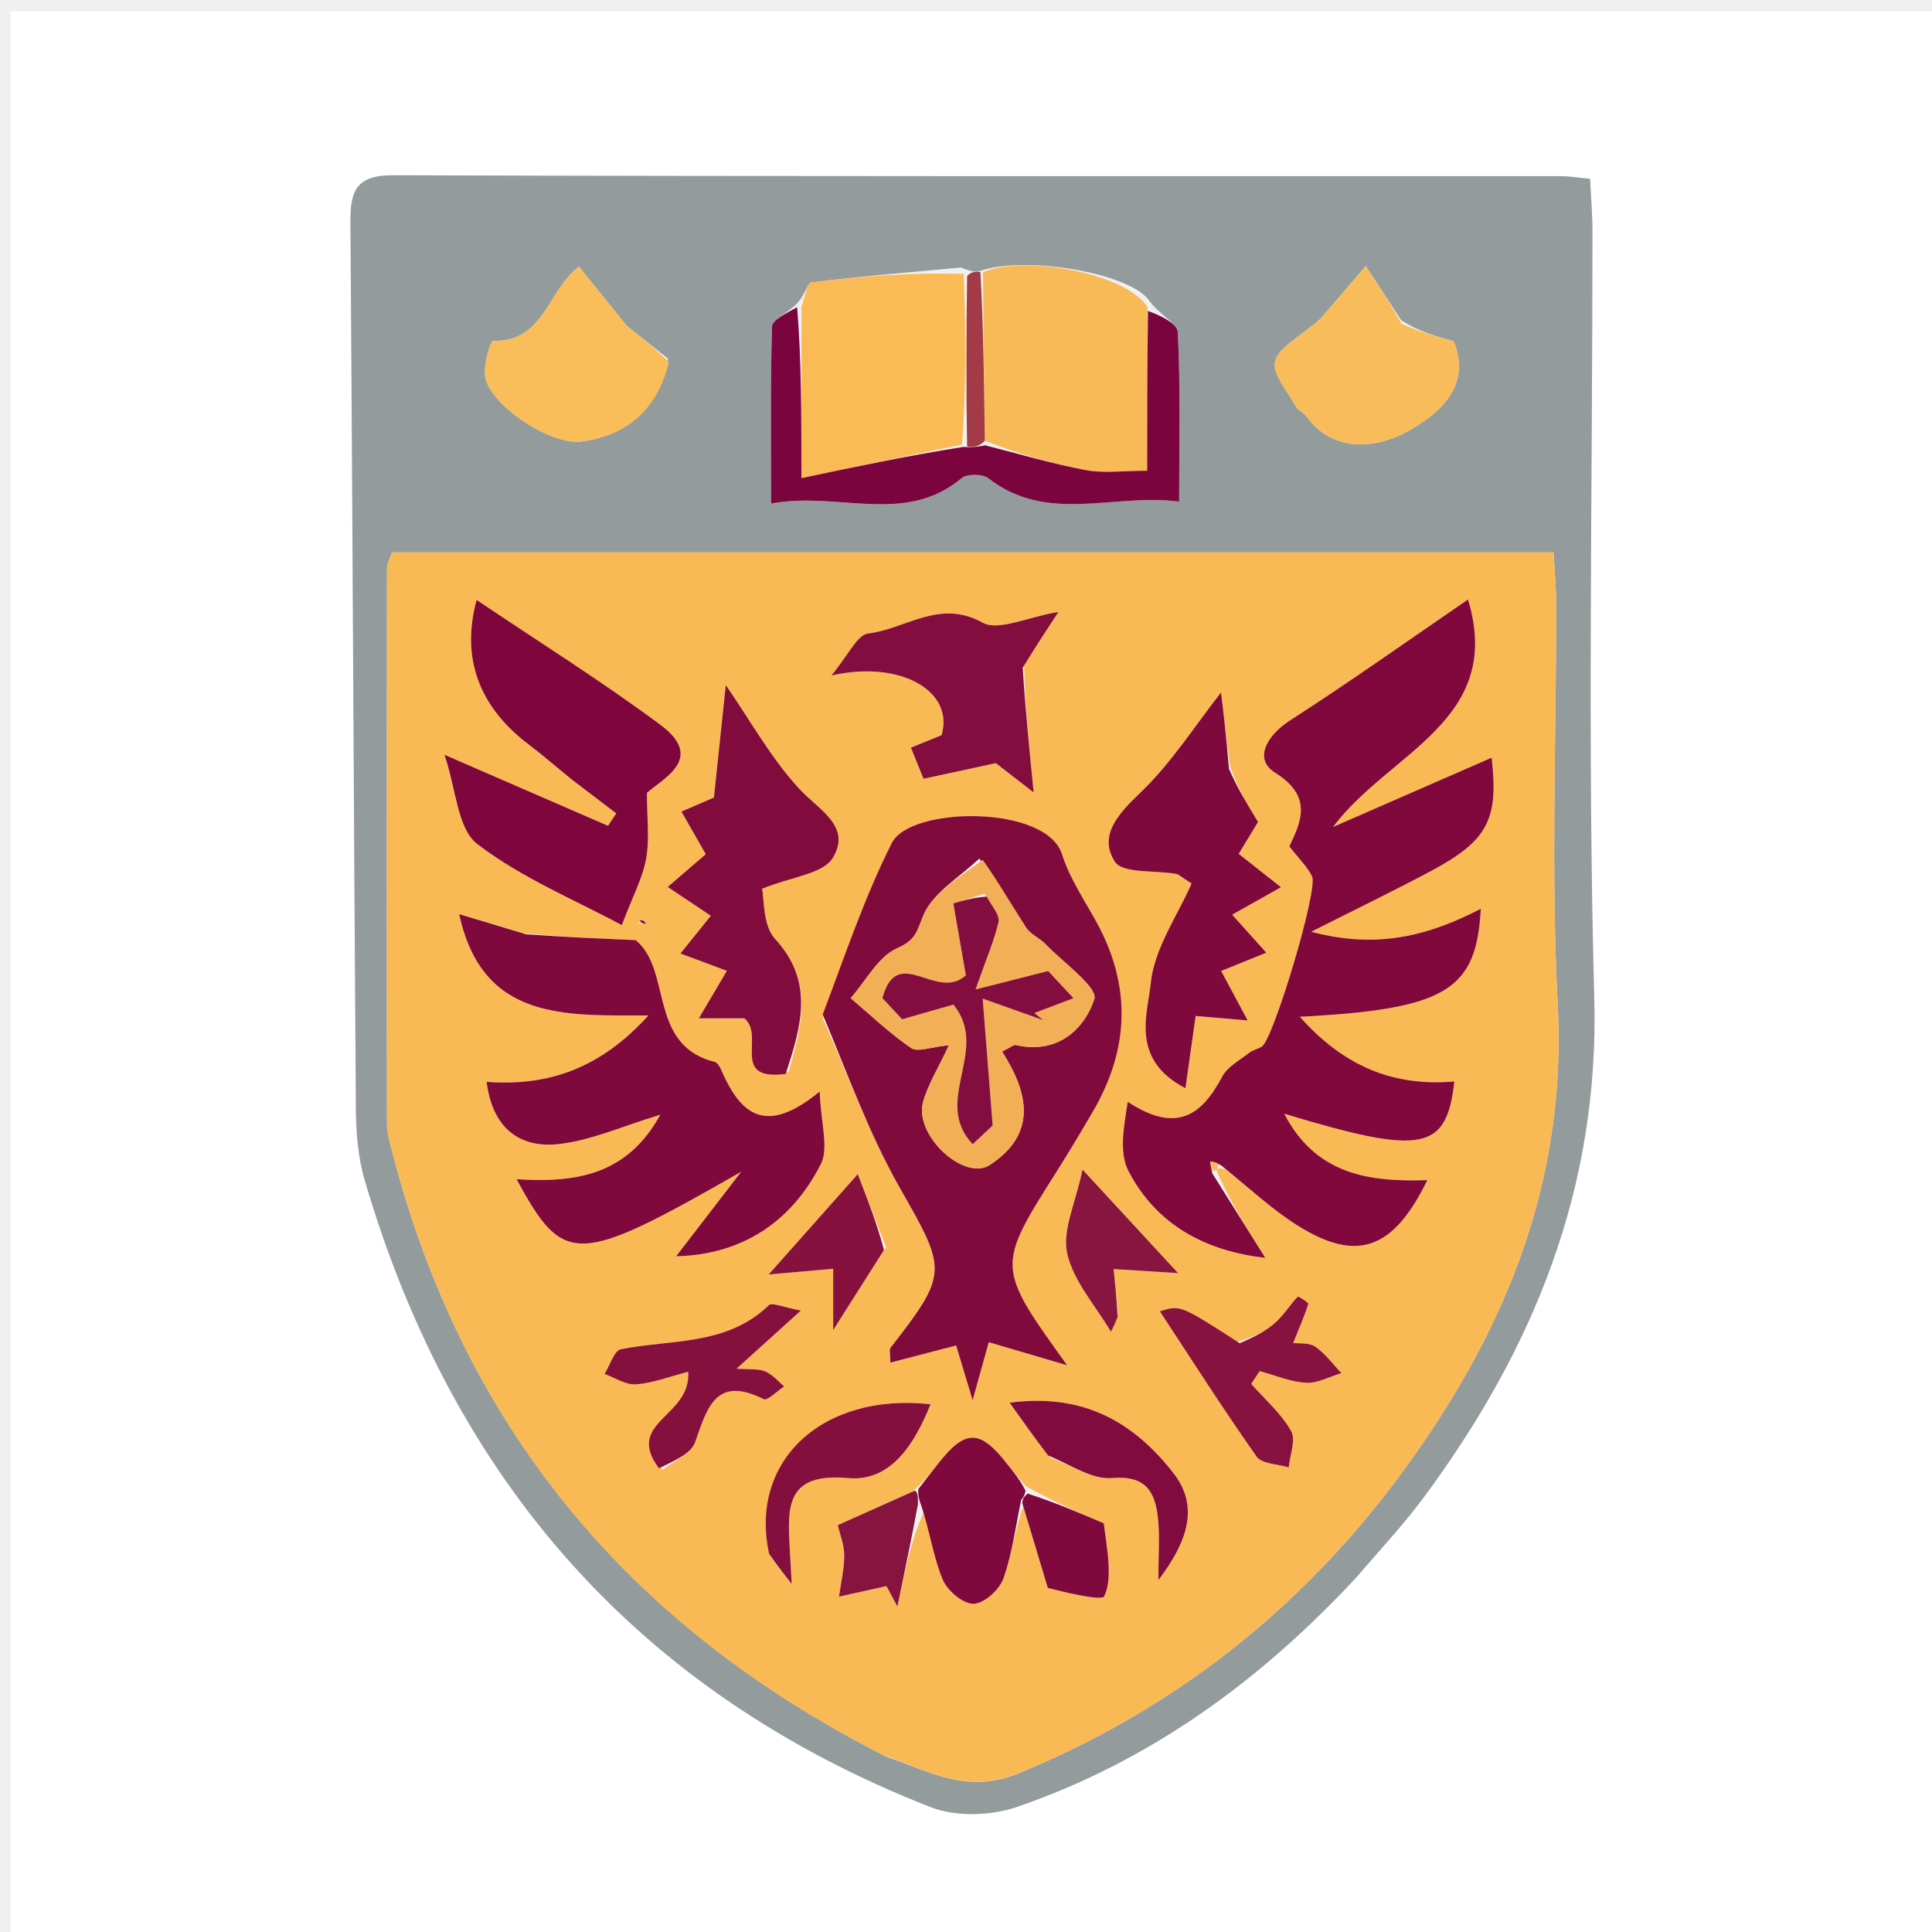
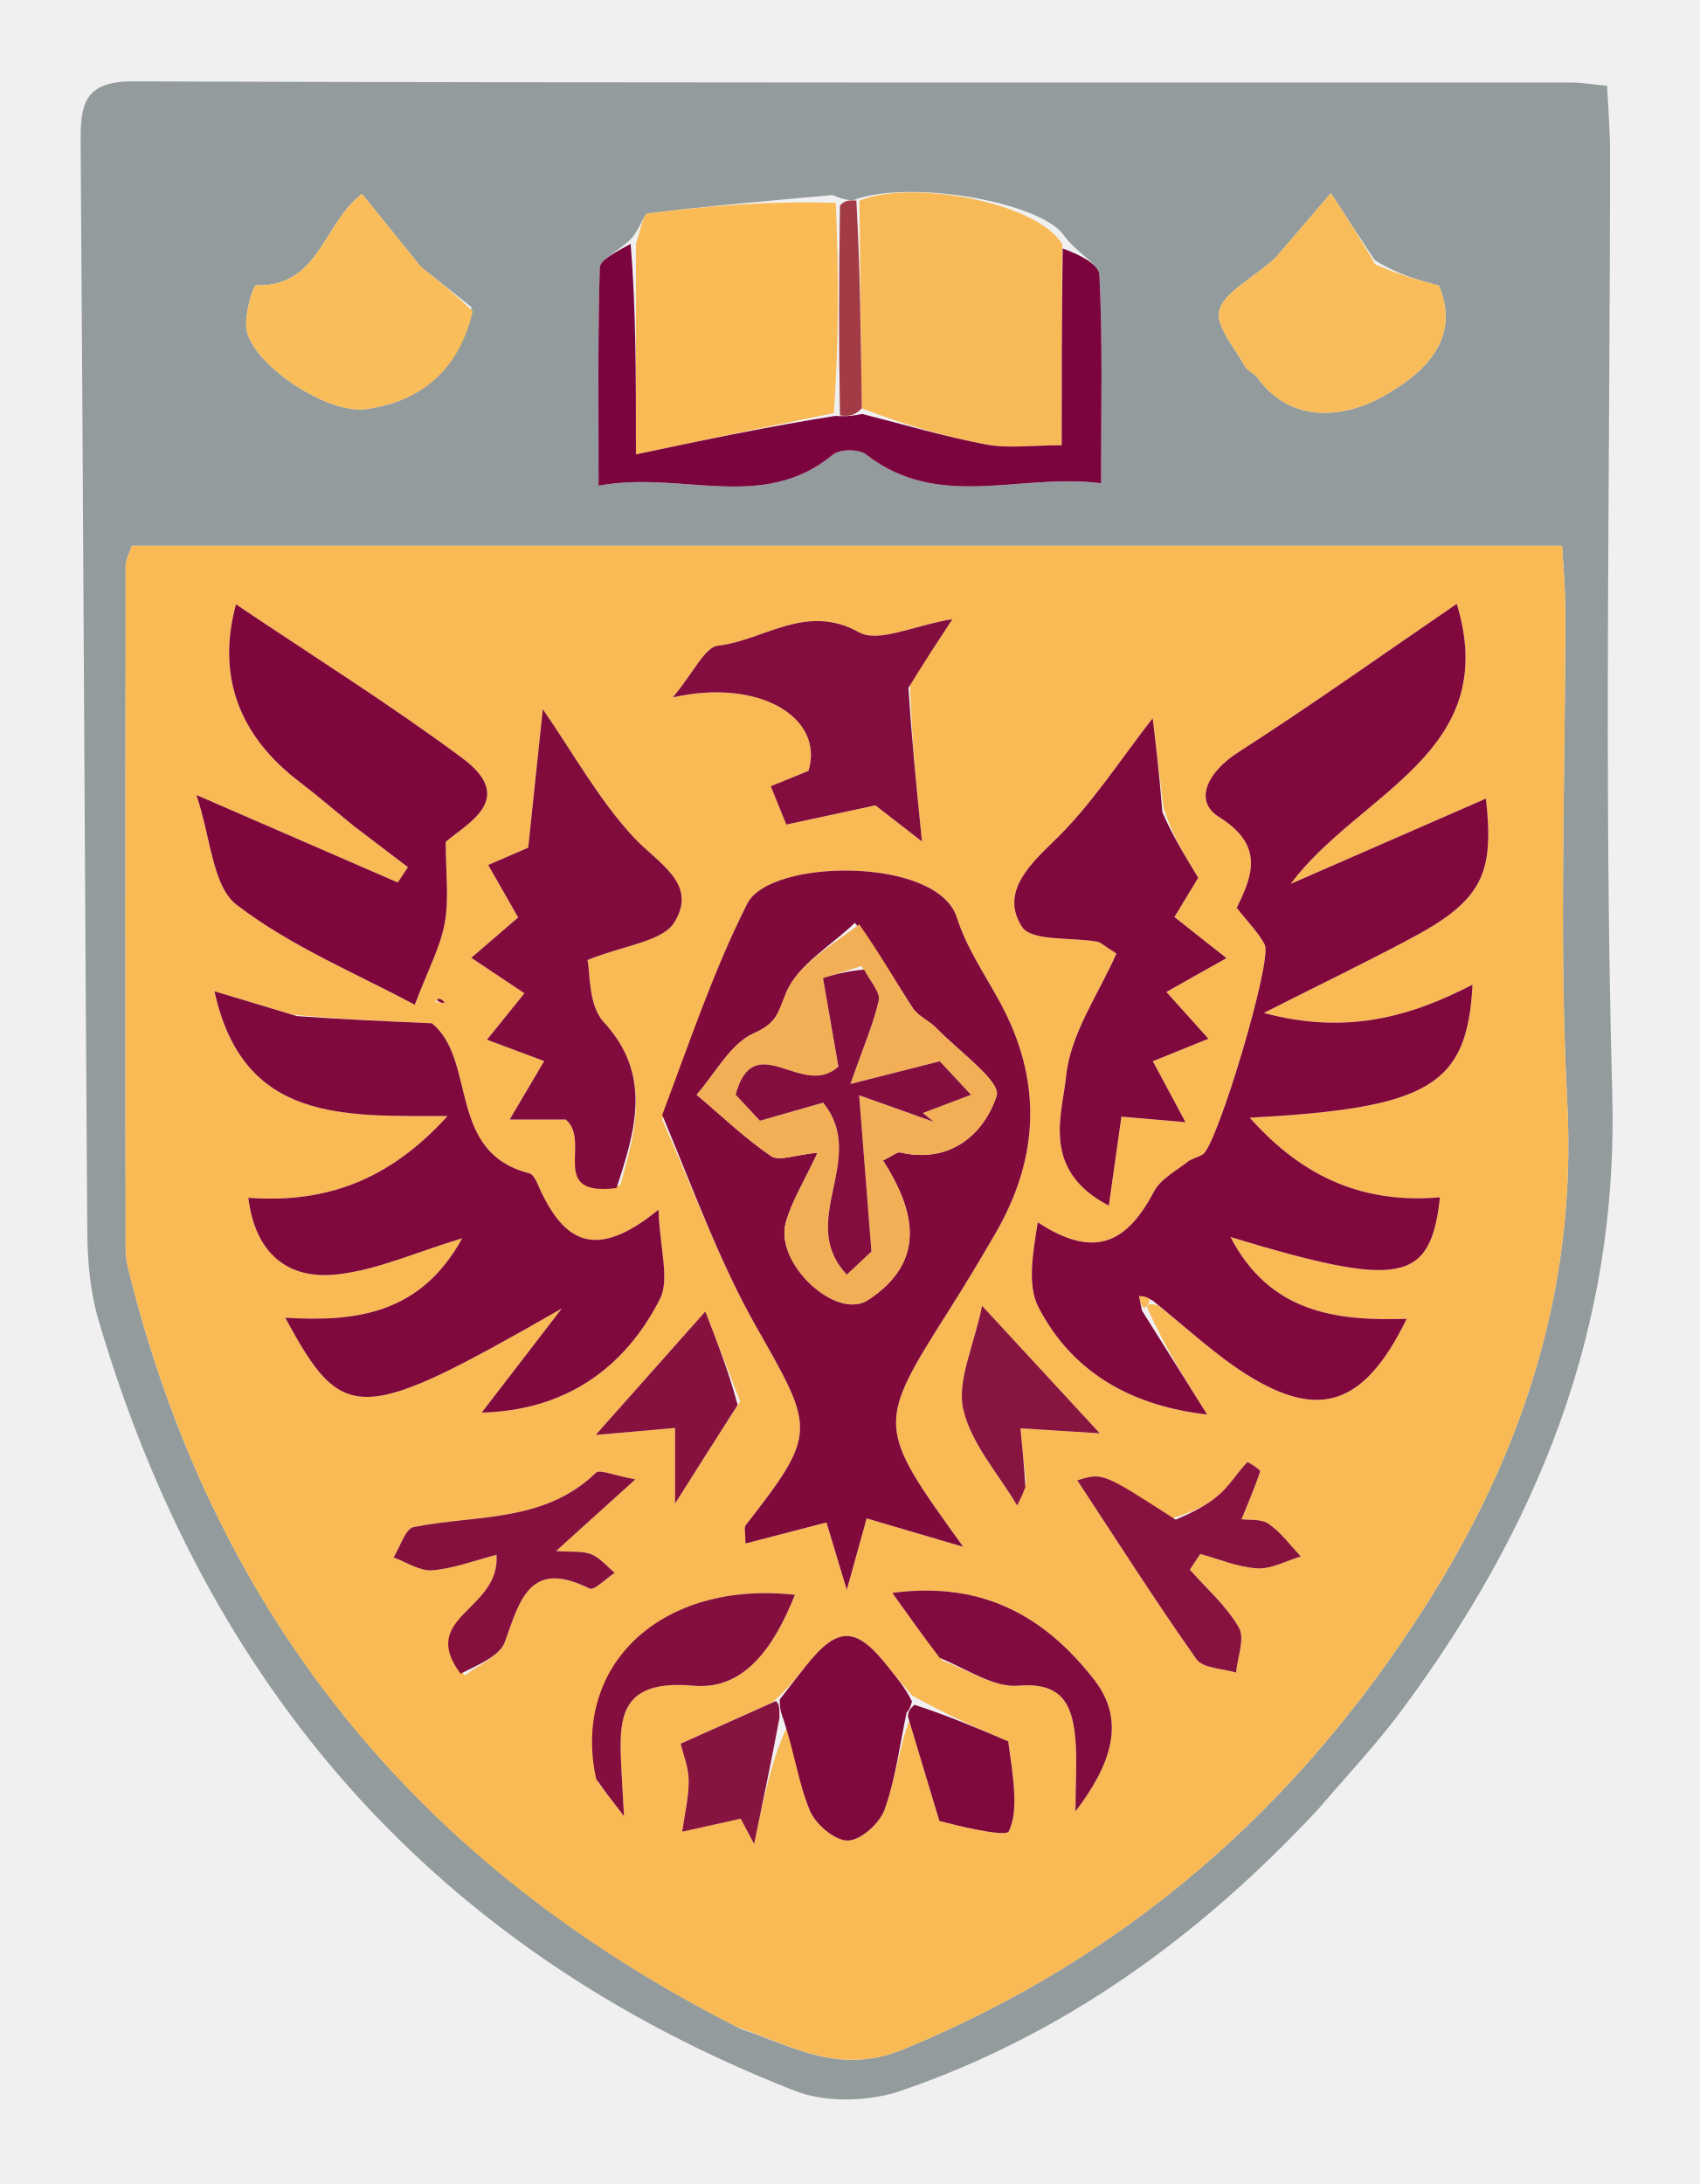
- <svg xmlns="http://www.w3.org/2000/svg" version="1.1" id="Layer_1" x="0px" y="0px" width="100%" viewBox="0 0 200 200" enable-background="new 0 0 200 200" xml:space="preserve">
-   <path fill="#FFFFFF" opacity="1" stroke="none" d=" M201,81   C201,121.308 201,161.117 201,200.963   C134.4,200.963 67.8,200.963 1.1,200.963   C1.1,134.442 1.1,67.883 1.1,1.162   C67.666,1.162 134.333,1.162 201,1.162   C201,27.533 201,54.017 201,81  M140.603,163.093   C142.858,160.424 145.266,157.869 147.343,155.068   C158.727,139.706 165.575,123.043 165.038,103.302   C164.317,76.838 164.864,50.34 164.848,23.856   C164.847,22.1 164.691,20.343 164.604,18.513   C163.246,18.383 162.434,18.236 161.622,18.236   C121.313,18.224 81.005,18.279 40.697,18.141   C36.467,18.126 36.256,20.182 36.28,23.391   C36.502,53.862 36.619,84.333 36.839,114.804   C36.856,117.274 37.068,119.84 37.759,122.195   C46.854,153.208 66.067,175.216 96.325,187.069   C98.933,188.091 102.563,187.984 105.257,187.059   C118.913,182.369 130.319,174.139 140.603,163.093  z" />
+ <svg xmlns="http://www.w3.org/2000/svg" version="1.1" id="Layer_1" x="0px" y="0px" width="100%" viewBox="29.5 11.3 142.9 183.6" enable-background="new 0 0 200 200" xml:space="preserve">
  <path fill="#949B9D" opacity="1" stroke="none" d=" M140.356,163.348   C130.319,174.139 118.913,182.369 105.257,187.059   C102.563,187.984 98.933,188.091 96.325,187.069   C66.067,175.216 46.854,153.208 37.759,122.195   C37.068,119.84 36.856,117.274 36.839,114.804   C36.619,84.333 36.502,53.862 36.28,23.391   C36.256,20.182 36.467,18.126 40.697,18.141   C81.005,18.279 121.313,18.224 161.622,18.236   C162.434,18.236 163.246,18.383 164.604,18.513   C164.691,20.343 164.847,22.1 164.848,23.856   C164.864,50.34 164.317,76.838 165.038,103.302   C165.575,123.043 158.727,139.706 147.343,155.068   C145.266,157.869 142.858,160.424 140.356,163.348  M99.481,27.696   C94.306,28.176 89.124,28.595 83.971,29.245   C83.535,29.301 83.294,30.906 82.074,31.803   C81.323,32.472 79.94,33.123 79.92,33.814   C79.747,39.711 79.821,45.615 79.821,52.128   C86.839,50.829 93.597,54.433 99.534,49.513   C100.102,49.042 101.705,49.04 102.298,49.501   C108.432,54.275 115.21,51.036 122.063,51.925   C122.063,45.615 122.207,39.99 121.922,34.386   C121.874,33.443 119.969,32.595 118.837,30.944   C116.484,28.137 105.714,26.397 101.234,28.128   C100.885,28.126 100.536,28.125 99.481,27.696  M91.757,181.852   C96.194,183.344 100.081,185.792 105.464,183.569   C124.142,175.856 138.486,163.325 149.253,146.436   C157.502,133.499 162.073,119.695 161.254,104.006   C160.534,90.219 161.113,76.364 161.091,62.54   C161.089,60.78 160.921,59.02 160.827,57.186   C120.372,57.186 80.48,57.186 40.582,57.186   C40.342,57.925 40.063,58.383 40.062,58.843   C40.038,77.997 40.031,97.151 40.061,116.304   C40.062,117.282 40.352,118.272 40.601,119.233   C47.967,147.657 64.967,168.276 91.757,181.852  M145.051,33.151   C143.938,31.448 142.824,29.745 141.384,27.54   C139.312,29.955 137.634,31.911 136.688,33.013   C134.545,34.898 132.387,35.918 132.002,37.399   C131.667,38.689 133.297,40.518 134.135,42.067   C134.356,42.476 134.936,42.677 135.221,43.069   C138.224,47.197 142.923,46.245 145.823,44.591   C148.426,43.107 152.55,40.253 150.464,35.309   C148.719,34.836 146.923,34.349 145.051,33.151  M69.15,37.126   C67.686,35.961 66.222,34.797 64.881,33.731   C63.227,31.68 61.585,29.645 59.935,27.6   C56.68,30.054 56.329,35.446 51.029,35.288   C50.777,35.281 49.975,37.917 50.252,39.136   C50.918,42.078 57.049,46.13 60.233,45.697   C64.862,45.066 68.06,42.472 69.15,37.126  z" />
  <path fill="#F9BA56" opacity="1" stroke="none" d=" M91.419,181.679   C64.967,168.276 47.967,147.657 40.601,119.233   C40.352,118.272 40.062,117.282 40.061,116.304   C40.031,97.151 40.038,77.997 40.062,58.843   C40.063,58.383 40.342,57.925 40.582,57.186   C80.48,57.186 120.372,57.186 160.827,57.186   C160.921,59.02 161.089,60.78 161.091,62.54   C161.113,76.364 160.534,90.219 161.254,104.006   C162.073,119.695 157.502,133.499 149.253,146.436   C138.486,163.325 124.142,175.856 105.464,183.569   C100.081,185.792 96.194,183.344 91.419,181.679  M95.73,156.334   C96.316,158.748 96.643,161.271 97.595,163.531   C98.076,164.674 99.696,166.043 100.782,166.027   C101.858,166.012 103.453,164.577 103.864,163.424   C104.794,160.814 105.136,157.993 105.941,155.955   C106.787,158.773 107.634,161.592 108.472,164.383   C109.068,164.523 110.439,164.901 111.832,165.154   C112.675,165.307 114.152,165.563 114.302,165.259   C114.745,164.359 114.809,163.198 114.767,162.15   C114.703,160.579 114.422,159.016 114.264,157.696   C111.921,156.691 109.256,155.547 106.189,153.844   C105.547,153.085 104.878,152.349 104.268,151.565   C101.472,147.968 99.958,147.929 97.193,151.418   C96.473,152.326 95.768,153.247 94.41,154.43   C91.796,155.604 89.183,156.778 86.725,157.882   C86.94,158.811 87.393,159.902 87.397,160.995   C87.401,162.424 87.05,163.854 86.852,165.283   C88.391,164.941 89.929,164.599 91.765,164.19   C91.943,164.524 92.445,165.464 92.899,166.316   C93.725,162.324 94.372,159.194 95.73,156.334  M126.861,121.043   C129.339,123 131.666,125.197 134.325,126.865   C140.474,130.724 144.229,129.389 147.758,122.166   C141.766,122.369 136.237,121.633 132.944,115.292   C147.265,119.63 149.753,119.162 150.554,111.953   C144.299,112.492 139.162,110.437 134.563,105.258   C149.722,104.463 152.843,102.532 153.292,94.075   C148.059,96.78 142.704,98.318 135.741,96.454   C140.563,94.017 144.417,92.158 148.187,90.141   C154.078,86.989 155.138,84.77 154.415,78.435   C149.054,80.777 143.528,83.191 138.001,85.604   C143.763,77.887 155.788,74.614 151.967,62.061   C145.845,66.248 139.792,70.557 133.551,74.572   C131.119,76.136 129.754,78.589 131.991,79.988   C135.832,82.39 134.781,84.931 133.47,87.615   C134.436,88.858 135.298,89.696 135.822,90.709   C136.499,92.019 131.845,107.505 130.645,108.319   C130.239,108.595 129.699,108.684 129.318,108.984   C128.338,109.757 127.069,110.418 126.525,111.447   C124.387,115.484 121.764,117.367 116.743,114.056   C116.338,116.65 115.828,119.319 116.811,121.213   C119.778,126.93 124.963,129.526 130.981,130.213   C129.086,127.191 127.287,124.321 125.89,121.098   C126.017,120.973 126.143,120.848 126.861,121.043  M85.176,105.434   C87.788,111.276 89.966,117.363 93.112,122.901   C97.992,131.49 98.248,131.734 92.189,139.519   C92.035,139.718 92.17,140.143 92.17,141.056   C94.468,140.458 96.598,139.905 98.979,139.286   C99.398,140.675 99.866,142.23 100.687,144.953   C101.483,142.089 101.977,140.316 102.357,138.946   C104.66,139.623 106.976,140.304 110.473,141.333   C103.142,131.157 103.149,131.142 109.337,121.355   C110.668,119.25 111.953,117.114 113.2,114.958   C116.906,108.552 117.124,102.077 113.547,95.523   C112.275,93.192 110.727,90.929 109.94,88.434   C108.318,83.294 94.247,83.459 92.327,87.255   C89.511,92.824 87.515,98.807 85.176,105.434  M54.081,96.599   C51.947,95.959 49.812,95.318 47.531,94.634   C49.959,105.724 58.467,105.104 67.123,105.121   C62.215,110.545 56.847,112.479 50.375,111.991   C50.959,116.704 53.711,118.888 57.827,118.436   C61.204,118.065 64.458,116.57 68.357,115.395   C64.857,121.769 59.427,122.442 53.482,122.076   C58.375,131.131 59.737,131.015 76.723,121.304   C74.483,124.215 72.244,127.127 69.996,130.049   C76.79,129.88 81.894,126.546 84.97,120.517   C85.825,118.841 84.967,116.291 84.856,112.991   C79.468,117.417 76.945,115.496 75.028,111.571   C74.74,110.981 74.45,110.049 73.994,109.934   C67.041,108.18 69.614,100.438 65.811,97.325   C62.053,97.16 58.452,97.002 54.081,96.599  M59.541,80.971   C60.959,82.047 62.378,83.123 63.796,84.2   C63.511,84.629 63.225,85.058 62.939,85.487   C57.689,83.206 52.439,80.925 46.013,78.133   C47.225,81.705 47.349,85.795 49.402,87.371   C53.998,90.898 59.553,93.173 64.368,95.769   C65.479,92.84 66.515,90.93 66.887,88.897   C67.259,86.86 66.969,84.702 66.969,82.071   C68.845,80.464 72.964,78.439 68.336,75.009   C62.164,70.435 55.632,66.346 49.338,62.104   C47.714,68.086 49.551,73.144 54.726,77.067   C56.182,78.172 57.564,79.374 59.541,80.971  M81.653,110.93   C82.969,106.19 84.308,101.625 80.246,97.211   C78.937,95.79 79.119,92.996 78.89,92.004   C81.957,90.757 85.215,90.464 86.213,88.808   C88.183,85.541 84.803,83.879 82.754,81.671   C79.844,78.534 77.722,74.665 75.133,70.919   C74.789,74.18 74.363,78.226 73.906,82.56   C73.245,82.845 71.976,83.393 70.541,84.012   C71.549,85.779 72.322,87.136 73.059,88.426   C71.684,89.609 70.586,90.555 69.12,91.817   C70.793,92.935 72.177,93.861 73.585,94.802   C72.585,96.041 71.678,97.167 70.437,98.706   C72.297,99.401 73.78,99.955 75.245,100.501   C74.419,101.901 73.55,103.374 72.345,105.415   C74.705,105.415 76.216,105.415 77.061,105.415   C79.255,107.253 75.505,111.921 81.653,110.93  M127.311,79.192   C126.962,76.306 126.612,73.42 126.401,71.684   C123.739,75.071 121.261,78.995 118.004,82.101   C115.696,84.302 113.704,86.536 115.409,89.2   C116.212,90.456 119.563,90.07 121.754,90.464   C122.036,90.514 122.279,90.78 123.353,91.462   C121.892,94.805 119.494,98.175 119.13,101.751   C118.799,105.002 116.976,109.657 122.716,112.654   C123.149,109.587 123.464,107.36 123.773,105.174   C125.342,105.308 126.908,105.443 129.159,105.636   C127.994,103.462 127.174,101.932 126.414,100.513   C127.902,99.911 129.337,99.33 131.088,98.622   C129.628,96.997 128.546,95.793 127.552,94.688   C129.219,93.75 130.695,92.919 132.605,91.845   C130.705,90.345 129.459,89.361 128.231,88.391   C129.199,86.792 130.028,85.424 130.229,85.09   C128.898,82.89 128.011,81.422 127.311,79.192  M105.998,68.77   C107.236,66.893 108.473,65.015 109.572,63.347   C106.33,63.882 103.355,65.366 101.713,64.453   C97.24,61.967 93.745,65.132 89.861,65.579   C88.74,65.708 87.843,67.799 86.06,69.927   C93.383,68.276 98.824,71.663 97.467,76.105   C96.518,76.491 95.378,76.954 94.294,77.395   C94.823,78.695 95.278,79.815 95.604,80.616   C98.335,80.027 100.603,79.538 103.09,79.001   C104.099,79.784 105.55,80.909 107.005,82.038   C106.548,77.48 106.146,73.475 105.998,68.77  M127.945,138.955   C122.191,135.081 122.191,135.081 120.067,135.748   C123.305,140.667 126.574,145.811 130.085,150.785   C130.63,151.558 132.274,151.554 133.41,151.91   C133.527,150.629 134.173,149.049 133.651,148.132   C132.616,146.312 130.938,144.859 129.525,143.255   C129.817,142.816 130.109,142.377 130.401,141.938   C132,142.368 133.585,143.054 135.203,143.145   C136.4,143.212 137.64,142.504 138.86,142.142   C137.971,141.21 137.191,140.118 136.152,139.404   C135.513,138.965 134.476,139.104 133.871,139.019   C134.487,137.493 135.031,136.263 135.433,134.988   C135.476,134.85 134.399,134.168 134.352,134.219   C133.527,135.093 132.886,136.16 131.993,136.944   C131.013,137.806 129.817,138.423 127.945,138.955  M68.584,152.164   C69.744,151.229 71.521,150.515 71.948,149.318   C73.207,145.789 74.053,142.34 79.057,144.842   C79.447,145.037 80.457,143.991 81.179,143.521   C80.529,142.985 79.952,142.265 79.207,141.965   C78.463,141.665 77.55,141.786 76.247,141.687   C78.599,139.563 80.438,137.901 82.913,135.665   C81.07,135.332 79.916,134.796 79.589,135.114   C75.24,139.329 69.525,138.627 64.28,139.671   C63.572,139.812 63.142,141.344 62.583,142.232   C63.67,142.619 64.787,143.39 65.837,143.308   C67.614,143.17 69.35,142.494 71.243,142.008   C71.552,146.72 64.615,147.174 68.584,152.164  M79.808,161.21   C80.364,161.925 80.921,162.641 81.957,163.974   C81.854,162.141 81.795,161.161 81.745,160.18   C81.526,155.921 81.382,152.435 87.813,153.01   C92.182,153.4 94.652,149.561 96.326,145.37   C85.106,144.128 77.515,151.276 79.808,161.21  M108.774,150.927   C110.891,151.676 113.072,153.181 115.11,153.007   C118.662,152.703 119.593,154.474 119.88,157.224   C120.071,159.047 119.916,160.906 119.916,163.572   C122.924,159.611 124.178,155.969 121.484,152.509   C117.492,147.381 112.301,144.167 104.514,145.209   C105.985,147.271 107.101,148.836 108.774,150.927  M115.747,135.969   C115.591,134.416 115.435,132.863 115.285,131.373   C117.726,131.527 119.815,131.659 121.957,131.793   C118.73,128.298 115.903,125.236 112.062,121.075   C111.341,124.559 109.94,127.377 110.476,129.759   C111.125,132.644 113.412,135.162 115.001,137.857   C115.194,137.497 115.423,137.07 115.747,135.969  M91.727,129.111   C90.789,126.693 89.851,124.276 88.794,121.551   C85.345,125.435 82.623,128.499 79.575,131.93   C81.995,131.717 83.904,131.549 86.252,131.342   C86.252,133.656 86.252,135.747 86.252,137.696   C87.98,134.96 89.638,132.337 91.727,129.111  M66.005,95.519   C66.299,95.555 66.592,95.59 66.885,95.626   C66.757,95.432 66.629,95.239 66.005,95.519  z" />
  <path fill="#F8B957" opacity="1" stroke="none" d=" M101.751,28.184   C105.714,26.397 116.484,28.137 118.796,31.811   C118.755,37.892 118.755,43.106 118.755,48.731   C116.237,48.731 114.263,49.019 112.409,48.669   C108.895,48.006 105.45,46.976 101.949,45.625   C101.865,39.495 101.808,33.839 101.751,28.184  z" />
  <path fill="#FABB57" opacity="1" stroke="none" d=" M82.962,31.79   C83.294,30.906 83.535,29.301 83.971,29.245   C89.124,28.595 94.306,28.176 99.763,28.36   C100.027,34.673 100.009,40.321 99.593,46.024   C94.033,47.165 88.871,48.252 82.962,49.497   C82.962,42.672 82.962,37.231 82.962,31.79  z" />
  <path fill="#7C043E" opacity="1" stroke="none" d=" M82.518,31.797   C82.962,37.231 82.962,42.672 82.962,49.497   C88.871,48.252 94.033,47.165 99.715,46.265   C100.816,46.334 101.396,46.217 101.976,46.099   C105.45,46.976 108.895,48.006 112.409,48.669   C114.263,49.019 116.237,48.731 118.755,48.731   C118.755,43.106 118.755,37.892 118.838,32.19   C119.969,32.595 121.874,33.443 121.922,34.386   C122.207,39.99 122.063,45.615 122.063,51.925   C115.21,51.036 108.432,54.275 102.298,49.501   C101.705,49.04 100.102,49.042 99.534,49.513   C93.597,54.433 86.839,50.829 79.821,52.128   C79.821,45.615 79.747,39.711 79.92,33.814   C79.94,33.123 81.323,32.472 82.518,31.797  z" />
  <path fill="#F8BD5A" opacity="1" stroke="none" d=" M145.089,33.507   C146.923,34.349 148.719,34.836 150.464,35.309   C152.55,40.253 148.426,43.107 145.823,44.591   C142.923,46.245 138.224,47.197 135.221,43.069   C134.936,42.677 134.356,42.476 134.135,42.067   C133.297,40.518 131.667,38.689 132.002,37.399   C132.387,35.918 134.545,34.898 136.688,33.013   C137.634,31.911 139.312,29.955 141.384,27.54   C142.824,29.745 143.938,31.448 145.089,33.507  z" />
  <path fill="#F9BD5A" opacity="1" stroke="none" d=" M69.246,37.472   C68.06,42.472 64.862,45.066 60.233,45.697   C57.049,46.13 50.918,42.078 50.252,39.136   C49.975,37.917 50.777,35.281 51.029,35.288   C56.329,35.446 56.68,30.054 59.935,27.6   C61.585,29.645 63.227,31.68 64.881,33.731   C66.222,34.797 67.686,35.961 69.246,37.472  z" />
  <path fill="#A23B45" opacity="1" stroke="none" d=" M101.949,45.625   C101.396,46.217 100.816,46.334 100.114,46.21   C100.009,40.321 100.027,34.673 100.116,28.574   C100.536,28.125 100.885,28.126 101.492,28.156   C101.808,33.839 101.865,39.495 101.949,45.625  z" />
  <path fill="#80083D" opacity="1" stroke="none" d=" M125.489,121.451   C127.287,124.321 129.086,127.191 130.981,130.213   C124.963,129.526 119.778,126.93 116.811,121.213   C115.828,119.319 116.338,116.65 116.743,114.056   C121.764,117.367 124.387,115.484 126.525,111.447   C127.069,110.418 128.338,109.757 129.318,108.984   C129.699,108.684 130.239,108.595 130.645,108.319   C131.845,107.505 136.499,92.019 135.822,90.709   C135.298,89.696 134.436,88.858 133.47,87.615   C134.781,84.931 135.832,82.39 131.991,79.988   C129.754,78.589 131.119,76.136 133.551,74.572   C139.792,70.557 145.845,66.248 151.967,62.061   C155.788,74.614 143.763,77.887 138.001,85.604   C143.528,83.191 149.054,80.777 154.415,78.435   C155.138,84.77 154.078,86.989 148.187,90.141   C144.417,92.158 140.563,94.017 135.741,96.454   C142.704,98.318 148.059,96.78 153.292,94.075   C152.843,102.532 149.722,104.463 134.563,105.258   C139.162,110.437 144.299,112.492 150.554,111.953   C149.753,119.162 147.265,119.63 132.944,115.292   C136.237,121.633 141.766,122.369 147.758,122.166   C144.229,129.389 140.474,130.724 134.325,126.865   C131.666,125.197 129.339,123 126.42,120.649   C125.744,120.26 125.508,120.265 125.273,120.271   C125.345,120.664 125.417,121.057 125.489,121.451  z" />
  <path fill="#810A3D" opacity="1" stroke="none" d=" M85.172,105.024   C87.515,98.807 89.511,92.824 92.327,87.255   C94.247,83.459 108.318,83.294 109.94,88.434   C110.727,90.929 112.275,93.192 113.547,95.523   C117.124,102.077 116.906,108.552 113.2,114.958   C111.953,117.114 110.668,119.25 109.337,121.355   C103.149,131.142 103.142,131.157 110.473,141.333   C106.976,140.304 104.66,139.623 102.357,138.946   C101.977,140.316 101.483,142.089 100.687,144.953   C99.866,142.23 99.398,140.675 98.979,139.286   C96.598,139.905 94.468,140.458 92.17,141.056   C92.17,140.143 92.035,139.718 92.189,139.519   C98.248,131.734 97.992,131.49 93.112,122.901   C89.966,117.363 87.788,111.276 85.172,105.024  M101.37,88.879   C99.351,90.811 96.543,92.422 95.578,94.785   C94.885,96.48 94.824,97.295 92.886,98.156   C90.904,99.035 89.642,101.538 88.065,103.33   C90.132,105.079 92.102,106.968 94.324,108.49   C94.99,108.947 96.359,108.378 98.234,108.2   C97.099,110.642 96.045,112.295 95.553,114.101   C94.623,117.521 99.811,122.321 102.46,120.595   C107.488,117.317 106.388,113.005 103.731,108.859   C104.598,108.435 104.925,108.122 105.167,108.178   C109.387,109.165 112.229,106.622 113.28,103.43   C113.68,102.215 110.061,99.649 108.229,97.741   C107.621,97.109 106.682,96.737 106.224,96.032   C104.764,93.788 103.46,91.444 101.37,88.879  z" />
  <path fill="#7F083D" opacity="1" stroke="none" d=" M54.467,96.721   C58.452,97.002 62.053,97.16 65.811,97.325   C69.614,100.438 67.041,108.18 73.994,109.934   C74.45,110.049 74.74,110.981 75.028,111.571   C76.945,115.496 79.468,117.417 84.856,112.991   C84.967,116.291 85.825,118.841 84.97,120.517   C81.894,126.546 76.79,129.88 69.996,130.049   C72.244,127.127 74.483,124.215 76.723,121.304   C59.737,131.015 58.375,131.131 53.482,122.076   C59.427,122.442 64.857,121.769 68.357,115.395   C64.458,116.57 61.204,118.065 57.827,118.436   C53.711,118.888 50.959,116.704 50.375,111.991   C56.847,112.479 62.215,110.545 67.123,105.121   C58.467,105.104 49.959,105.724 47.531,94.634   C49.812,95.318 51.947,95.959 54.467,96.721  z" />
  <path fill="#7E063D" opacity="1" stroke="none" d=" M59.26,80.751   C57.564,79.374 56.182,78.172 54.726,77.067   C49.551,73.144 47.714,68.086 49.338,62.104   C55.632,66.346 62.164,70.435 68.336,75.009   C72.964,78.439 68.845,80.464 66.969,82.071   C66.969,84.702 67.259,86.86 66.887,88.897   C66.515,90.93 65.479,92.84 64.368,95.769   C59.553,93.173 53.998,90.898 49.402,87.371   C47.349,85.795 47.225,81.705 46.013,78.133   C52.439,80.925 57.689,83.206 62.939,85.487   C63.225,85.058 63.511,84.629 63.796,84.2   C62.378,83.123 60.959,82.047 59.26,80.751  z" />
  <path fill="#820B3E" opacity="1" stroke="none" d=" M81.331,111.172   C75.505,111.921 79.255,107.253 77.061,105.415   C76.216,105.415 74.705,105.415 72.345,105.415   C73.55,103.374 74.419,101.901 75.245,100.501   C73.78,99.955 72.297,99.401 70.437,98.706   C71.678,97.167 72.585,96.041 73.585,94.802   C72.177,93.861 70.793,92.935 69.12,91.817   C70.586,90.555 71.684,89.609 73.059,88.426   C72.322,87.136 71.549,85.779 70.541,84.012   C71.976,83.393 73.245,82.845 73.906,82.56   C74.363,78.226 74.789,74.18 75.133,70.919   C77.722,74.665 79.844,78.534 82.754,81.671   C84.803,83.879 88.183,85.541 86.213,88.808   C85.215,90.464 81.957,90.757 78.89,92.004   C79.119,92.996 78.937,95.79 80.246,97.211   C84.308,101.625 82.969,106.19 81.331,111.172  z" />
  <path fill="#7F083D" opacity="1" stroke="none" d=" M127.217,79.573   C128.011,81.422 128.898,82.89 130.229,85.09   C130.028,85.424 129.199,86.792 128.231,88.391   C129.459,89.361 130.705,90.345 132.605,91.845   C130.695,92.919 129.219,93.75 127.552,94.688   C128.546,95.793 129.628,96.997 131.088,98.622   C129.337,99.33 127.902,99.911 126.414,100.513   C127.174,101.932 127.994,103.462 129.159,105.636   C126.908,105.443 125.342,105.308 123.773,105.174   C123.464,107.36 123.149,109.587 122.716,112.654   C116.976,109.657 118.799,105.002 119.13,101.751   C119.494,98.175 121.892,94.805 123.353,91.462   C122.279,90.78 122.036,90.514 121.754,90.464   C119.563,90.07 116.212,90.456 115.409,89.2   C113.704,86.536 115.696,84.302 118.004,82.101   C121.261,78.995 123.739,75.071 126.401,71.684   C126.612,73.42 126.962,76.306 127.217,79.573  z" />
  <path fill="#830D3E" opacity="1" stroke="none" d=" M105.871,69.12   C106.146,73.475 106.548,77.48 107.005,82.038   C105.55,80.909 104.099,79.784 103.09,79.001   C100.603,79.538 98.335,80.027 95.604,80.616   C95.278,79.815 94.823,78.695 94.294,77.395   C95.378,76.954 96.518,76.491 97.467,76.105   C98.824,71.663 93.383,68.276 86.06,69.927   C87.843,67.799 88.74,65.708 89.861,65.579   C93.745,65.132 97.24,61.967 101.713,64.453   C103.355,65.366 106.33,63.882 109.572,63.347   C108.473,65.015 107.236,66.893 105.871,69.12  z" />
  <path fill="#87123F" opacity="1" stroke="none" d=" M128.33,139.051   C129.817,138.423 131.013,137.806 131.993,136.944   C132.886,136.16 133.527,135.093 134.352,134.219   C134.399,134.168 135.476,134.85 135.433,134.988   C135.031,136.263 134.487,137.493 133.871,139.019   C134.476,139.104 135.513,138.965 136.152,139.404   C137.191,140.118 137.971,141.21 138.86,142.142   C137.64,142.504 136.4,143.212 135.203,143.145   C133.585,143.054 132,142.368 130.401,141.938   C130.109,142.377 129.817,142.816 129.525,143.255   C130.938,144.859 132.616,146.312 133.651,148.132   C134.173,149.049 133.527,150.629 133.41,151.91   C132.274,151.554 130.63,151.558 130.085,150.785   C126.574,145.811 123.305,140.667 120.067,135.748   C122.191,135.081 122.191,135.081 128.33,139.051  z" />
  <path fill="#7F083D" opacity="1" stroke="none" d=" M95.056,154.162   C95.768,153.247 96.473,152.326 97.193,151.418   C99.958,147.929 101.472,147.968 104.268,151.565   C104.878,152.349 105.547,153.085 106.168,154.334   C106.004,154.969 105.86,155.114 105.717,155.259   C105.136,157.993 104.794,160.814 103.864,163.424   C103.453,164.577 101.858,166.012 100.782,166.027   C99.696,166.043 98.076,164.674 97.595,163.531   C96.643,161.271 96.316,158.748 95.378,155.882   C95.036,155.007 95.046,154.585 95.056,154.162  z" />
  <path fill="#85103E" opacity="1" stroke="none" d=" M68.219,152.001   C64.615,147.174 71.552,146.72 71.243,142.008   C69.35,142.494 67.614,143.17 65.837,143.308   C64.787,143.39 63.67,142.619 62.583,142.232   C63.142,141.344 63.572,139.812 64.28,139.671   C69.525,138.627 75.24,139.329 79.589,135.114   C79.916,134.796 81.07,135.332 82.913,135.665   C80.438,137.901 78.599,139.563 76.247,141.687   C77.55,141.786 78.463,141.665 79.207,141.965   C79.952,142.265 80.529,142.985 81.179,143.521   C80.457,143.991 79.447,145.037 79.057,144.842   C74.053,142.34 73.207,145.789 71.948,149.318   C71.521,150.515 69.744,151.229 68.219,152.001  z" />
  <path fill="#840E3E" opacity="1" stroke="none" d=" M79.624,160.863   C77.515,151.276 85.106,144.128 96.326,145.37   C94.652,149.561 92.182,153.4 87.813,153.01   C81.382,152.435 81.526,155.921 81.745,160.18   C81.795,161.161 81.854,162.141 81.957,163.974   C80.921,162.641 80.364,161.925 79.624,160.863  z" />
  <path fill="#810B3E" opacity="1" stroke="none" d=" M108.496,150.664   C107.101,148.836 105.985,147.271 104.514,145.209   C112.301,144.167 117.492,147.381 121.484,152.509   C124.178,155.969 122.924,159.611 119.916,163.572   C119.916,160.906 120.071,159.047 119.88,157.224   C119.593,154.474 118.662,152.703 115.11,153.007   C113.072,153.181 110.891,151.676 108.496,150.664  z" />
  <path fill="#88153F" opacity="1" stroke="none" d=" M115.7,136.306   C115.423,137.07 115.194,137.497 115.001,137.857   C113.412,135.162 111.125,132.644 110.476,129.759   C109.94,127.377 111.341,124.559 112.062,121.075   C115.903,125.236 118.73,128.298 121.957,131.793   C119.815,131.659 117.726,131.527 115.285,131.373   C115.435,132.863 115.591,134.416 115.7,136.306  z" />
  <path fill="#86113E" opacity="1" stroke="none" d=" M91.511,129.412   C89.638,132.337 87.98,134.96 86.252,137.696   C86.252,135.747 86.252,133.656 86.252,131.342   C83.904,131.549 81.995,131.717 79.575,131.93   C82.623,128.499 85.345,125.435 88.794,121.551   C89.851,124.276 90.789,126.693 91.511,129.412  z" />
  <path fill="#87133F" opacity="1" stroke="none" d=" M94.733,154.296   C95.046,154.585 95.036,155.007 95.022,155.747   C94.372,159.194 93.725,162.324 92.899,166.316   C92.445,165.464 91.943,164.524 91.765,164.19   C89.929,164.599 88.391,164.941 86.852,165.283   C87.05,163.854 87.401,162.424 87.397,160.995   C87.393,159.902 86.94,158.811 86.725,157.882   C89.183,156.778 91.796,155.604 94.733,154.296  z" />
  <path fill="#7F083D" opacity="1" stroke="none" d=" M106.369,154.613   C109.256,155.547 111.921,156.691 114.264,157.696   C114.422,159.016 114.703,160.579 114.767,162.15   C114.809,163.198 114.745,164.359 114.302,165.259   C114.152,165.563 112.675,165.307 111.832,165.154   C110.439,164.901 109.068,164.523 108.472,164.383   C107.634,161.592 106.787,158.773 105.829,155.607   C105.86,155.114 106.004,154.969 106.369,154.613  z" />
  <path fill="#7E063D" opacity="1" stroke="none" d=" M66.253,95.282   C66.629,95.239 66.757,95.432 66.885,95.626   C66.592,95.59 66.299,95.555 66.253,95.282  z" />
  <path fill="#F9BA56" opacity="1" stroke="none" d=" M125.689,121.275   C125.417,121.057 125.345,120.664 125.273,120.271   C125.508,120.265 125.744,120.26 126.125,120.489   C126.143,120.848 126.017,120.973 125.689,121.275  z" />
  <path fill="#F2AF55" opacity="1" stroke="none" d=" M101.733,89.009   C103.46,91.444 104.764,93.788 106.224,96.032   C106.682,96.737 107.621,97.109 108.229,97.741   C110.061,99.649 113.68,102.215 113.28,103.43   C112.229,106.622 109.387,109.165 105.167,108.178   C104.925,108.122 104.598,108.435 103.731,108.859   C106.388,113.005 107.488,117.317 102.46,120.595   C99.811,122.321 94.623,117.521 95.553,114.101   C96.045,112.295 97.099,110.642 98.234,108.2   C96.359,108.378 94.99,108.947 94.324,108.49   C92.102,106.968 90.132,105.079 88.065,103.33   C89.642,101.538 90.904,99.035 92.886,98.156   C94.824,97.295 94.885,96.48 95.578,94.785   C96.543,92.422 99.351,90.811 101.733,89.009  M101.914,92.515   C100.61,92.923 99.306,93.33 98.69,93.523   C99.249,96.742 99.667,99.143 99.984,100.963   C96.963,103.737 92.887,97.609 91.345,103.324   C92.14,104.178 92.92,105.015 93.385,105.514   C95.526,104.901 97.393,104.367 98.698,103.994   C102.541,108.735 96.434,113.929 100.691,118.449   C101.979,117.241 102.908,116.368 102.758,116.509   C102.384,111.747 102.092,108.043 101.725,103.374   C104.536,104.374 106.263,104.989 107.989,105.603   C107.686,105.358 107.383,105.112 107.08,104.867   C108.365,104.38 109.65,103.893 111.127,103.334   C109.741,101.847 108.877,100.919 108.506,100.52   C106.053,101.143 104.219,101.608 100.985,102.429   C102.136,99.162 102.94,97.329 103.37,95.412   C103.518,94.754 102.728,93.887 101.914,92.515  z" />
  <path fill="#830D3E" opacity="1" stroke="none" d=" M102.14,92.816   C102.728,93.887 103.518,94.754 103.37,95.412   C102.94,97.329 102.136,99.162 100.985,102.429   C104.219,101.608 106.053,101.143 108.506,100.52   C108.877,100.919 109.741,101.847 111.127,103.334   C109.65,103.893 108.365,104.38 107.08,104.867   C107.383,105.112 107.686,105.358 107.989,105.603   C106.263,104.989 104.536,104.374 101.725,103.374   C102.092,108.043 102.384,111.747 102.758,116.509   C102.908,116.368 101.979,117.241 100.691,118.449   C96.434,113.929 102.541,108.735 98.698,103.994   C97.393,104.367 95.526,104.901 93.385,105.514   C92.92,105.015 92.14,104.178 91.345,103.324   C92.887,97.609 96.963,103.737 99.984,100.963   C99.667,99.143 99.249,96.742 98.69,93.523   C99.306,93.33 100.61,92.923 102.14,92.816  z" />
</svg>
